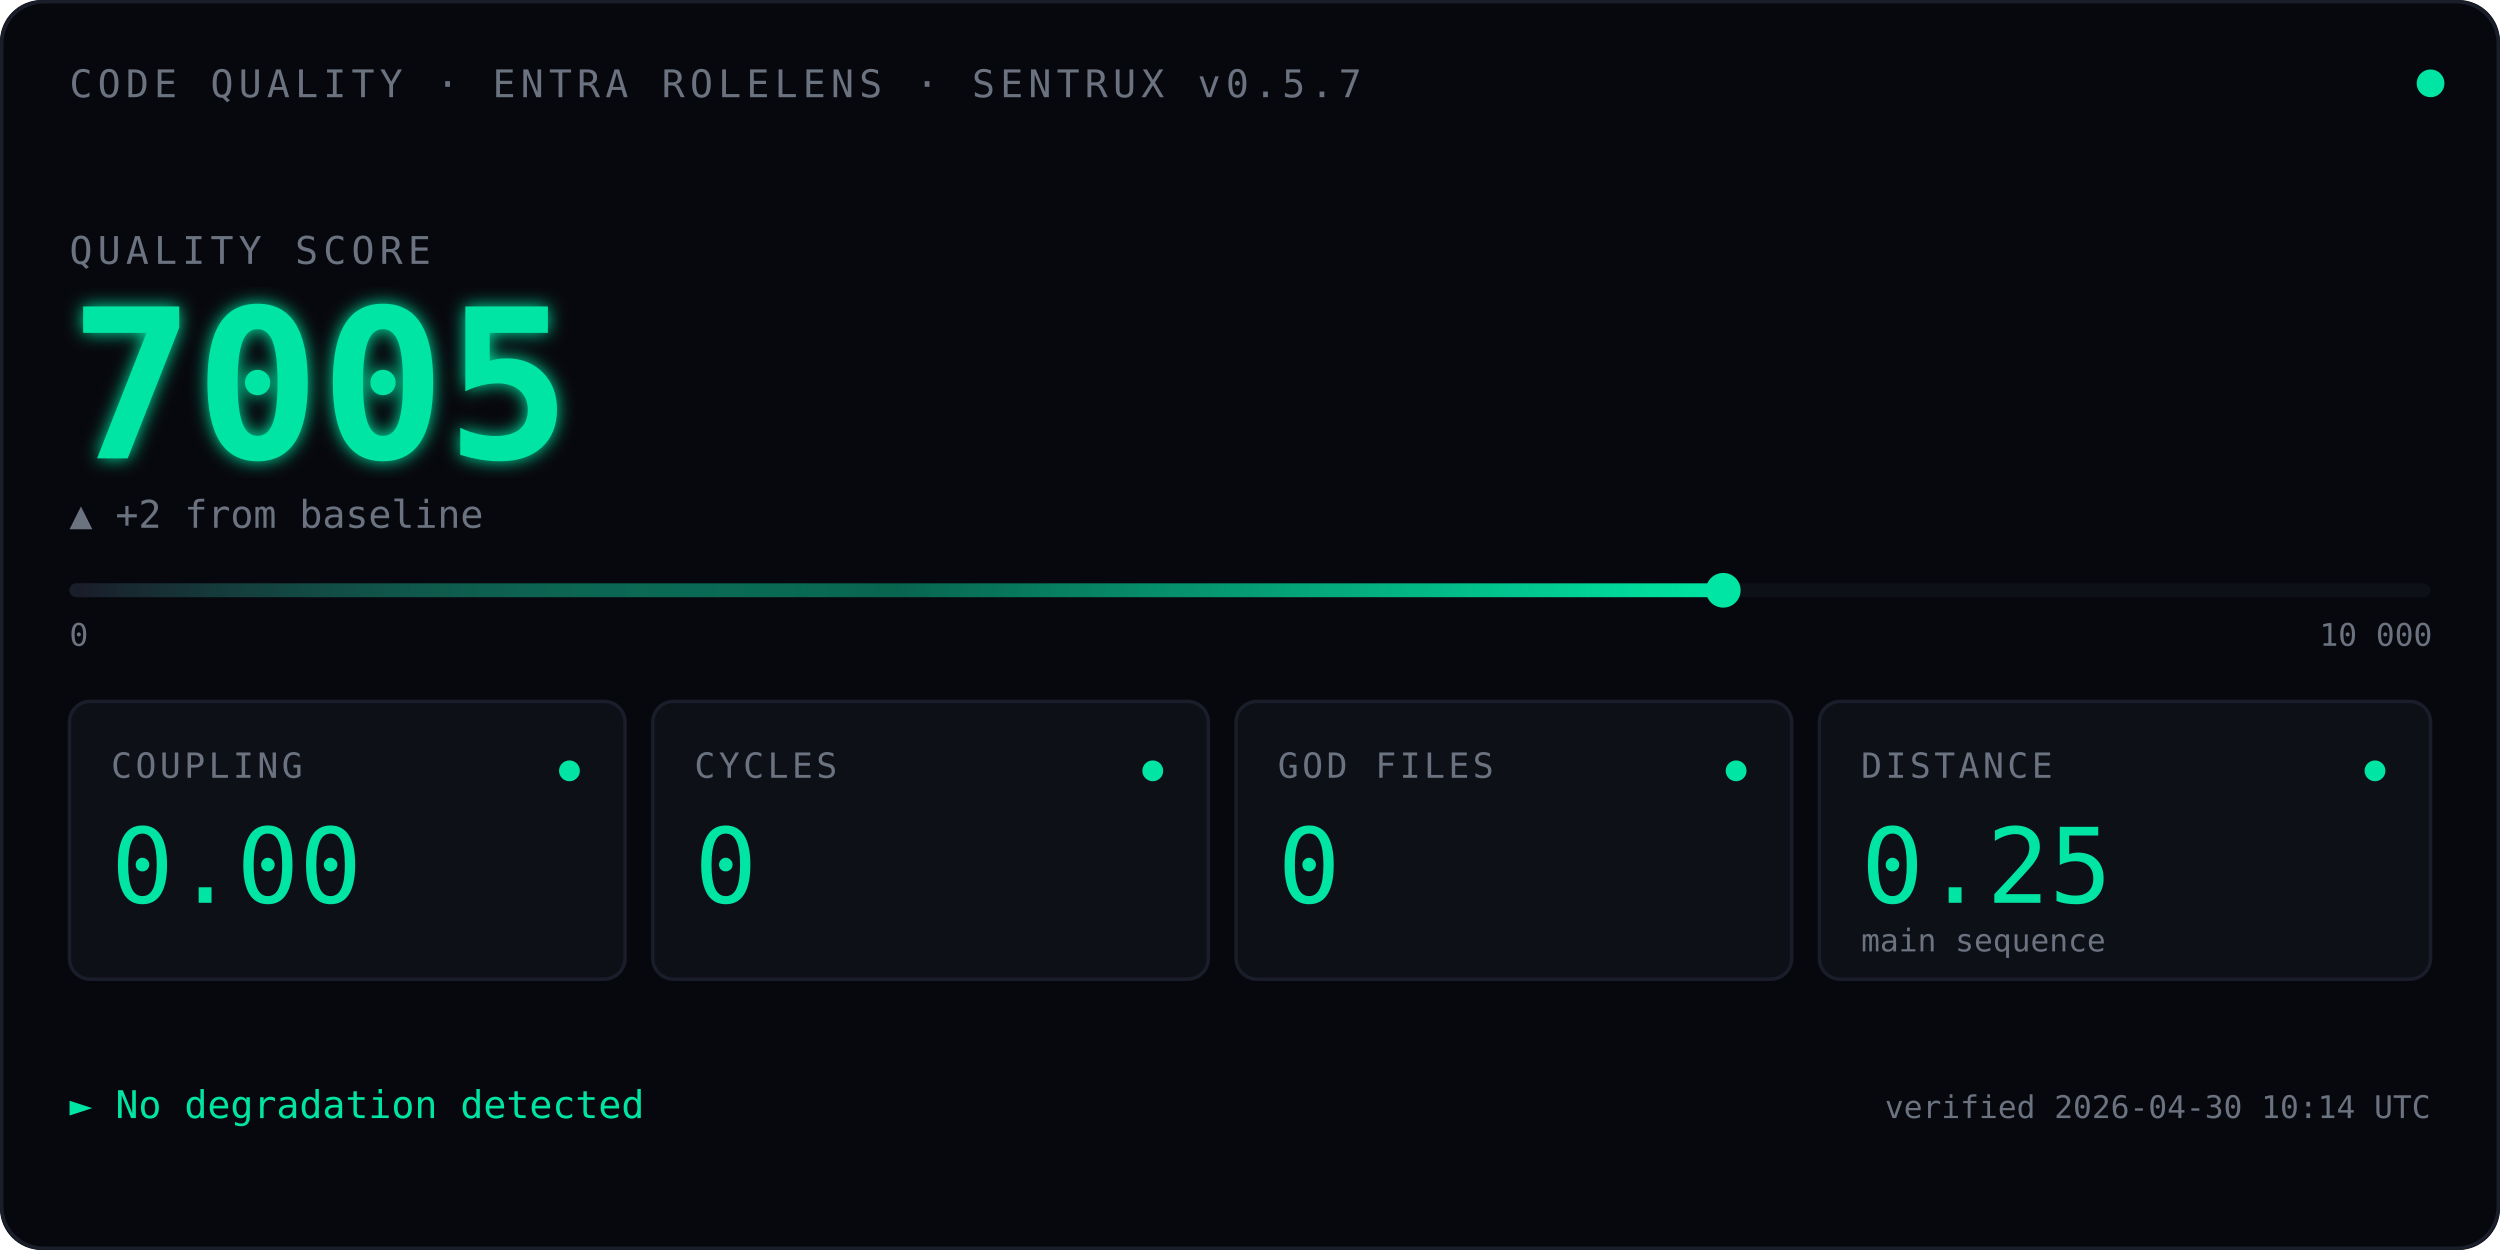
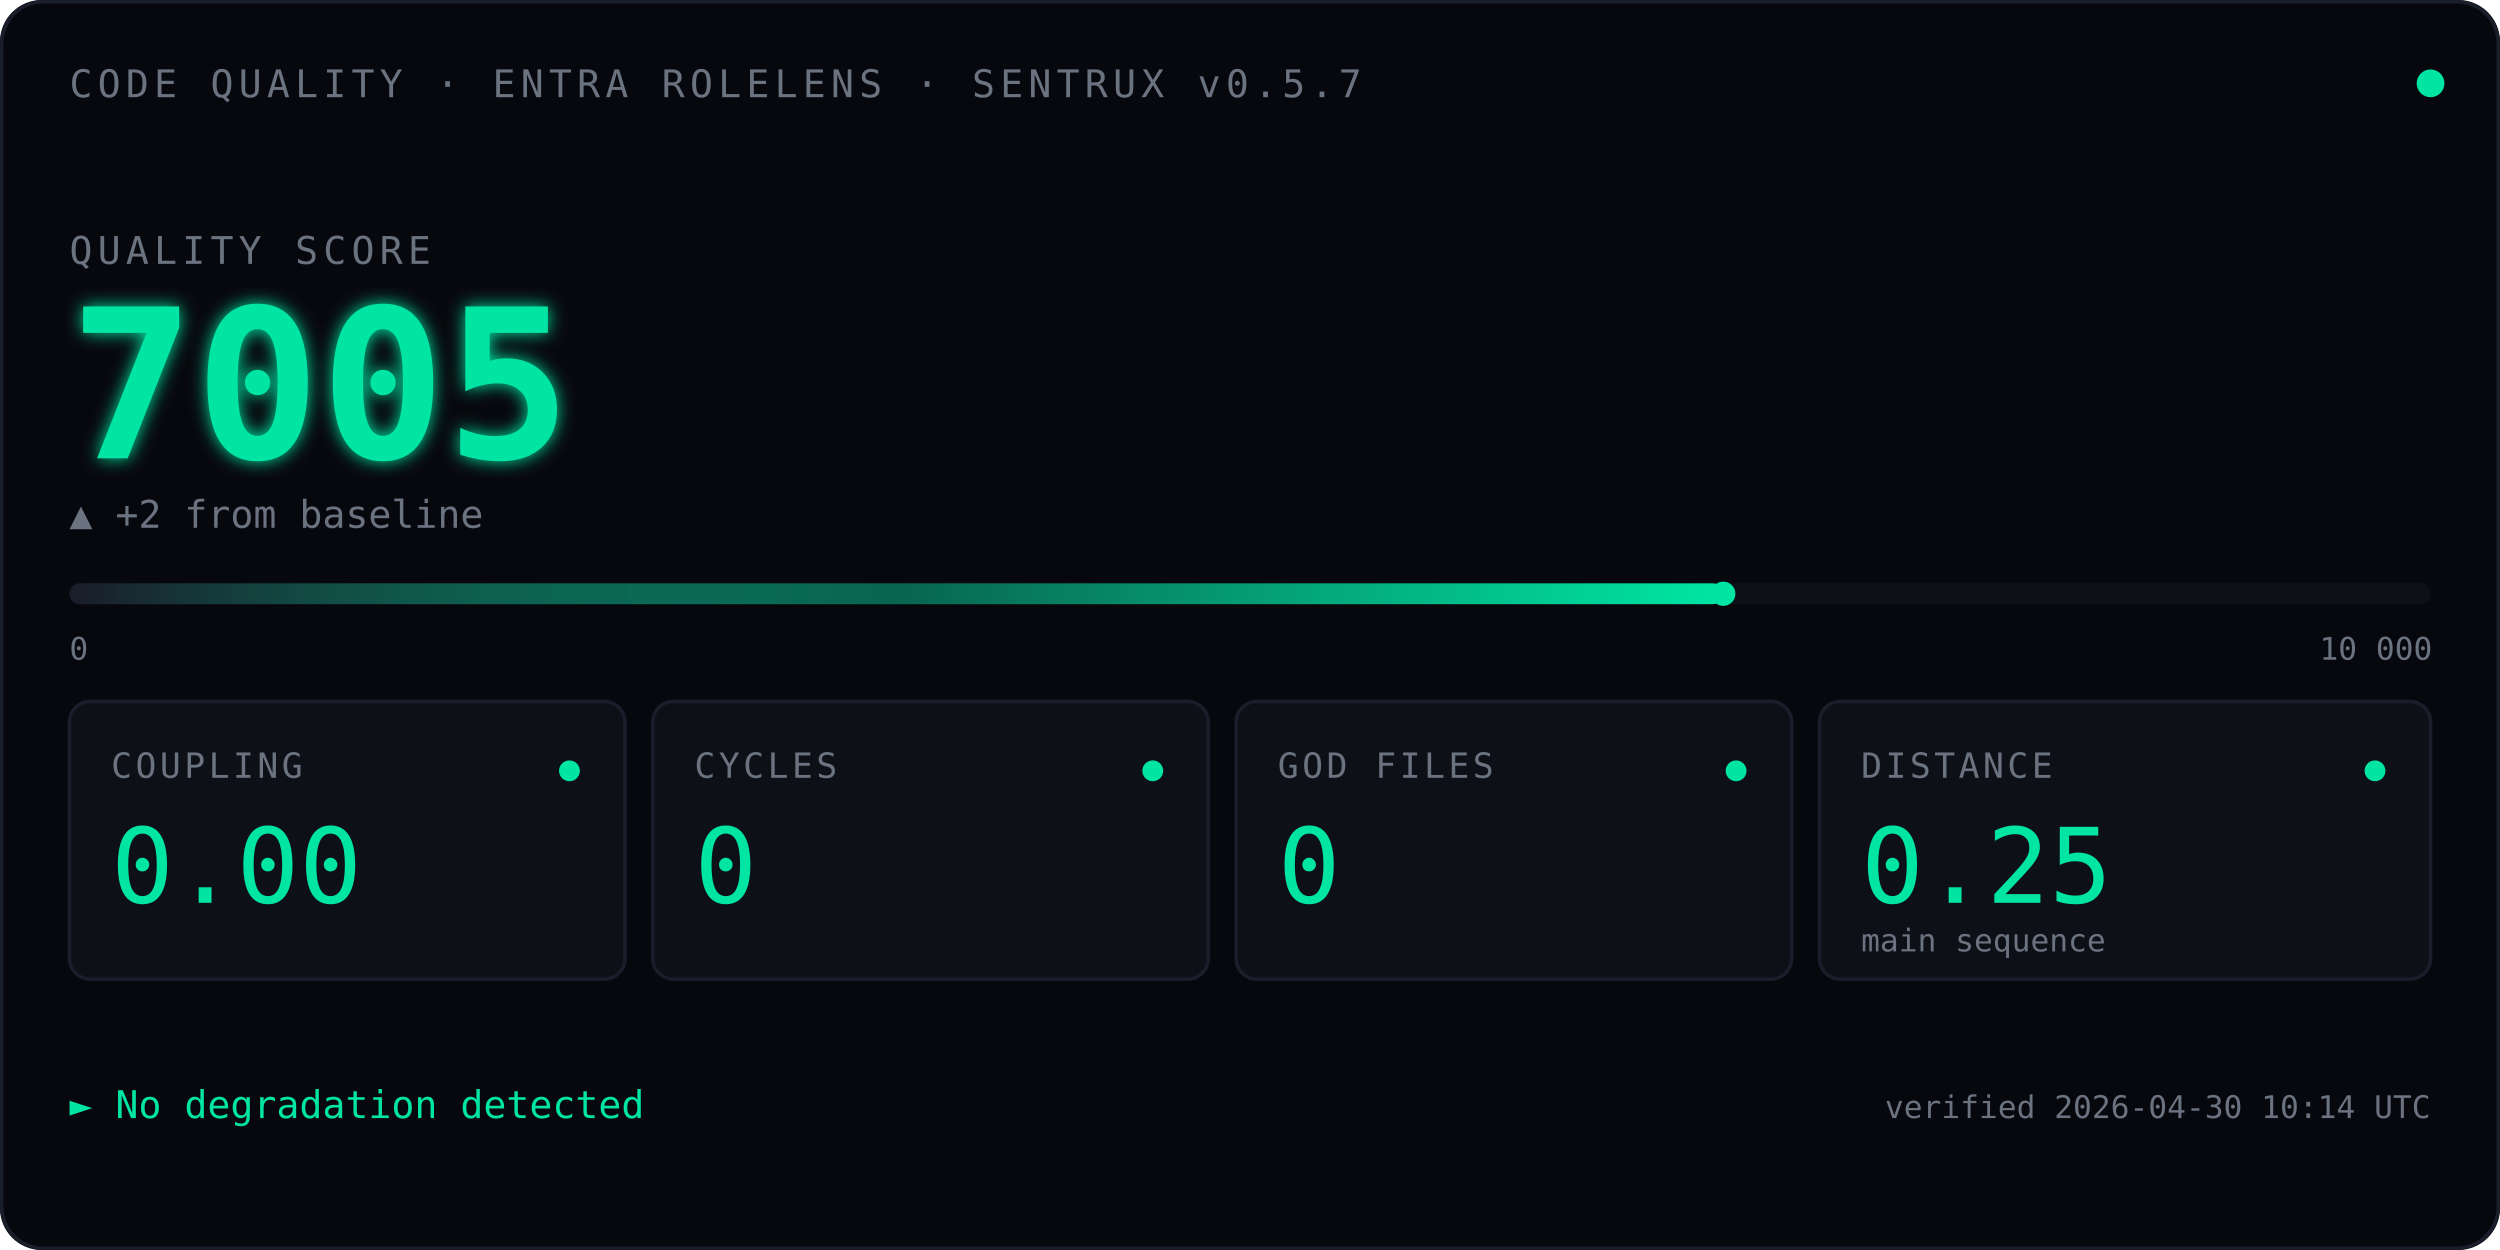
<svg xmlns="http://www.w3.org/2000/svg" viewBox="0 0 720 360" font-family="ui-monospace, 'SF Mono', Menlo, Consolas, monospace">
  <defs>
    <linearGradient id="qbar" x1="0" x2="1" y1="0" y2="0">
      <stop offset="0" stop-color="#1A1D2A" />
      <stop offset="0.5" stop-color="#00E5A3" stop-opacity="0.4" />
      <stop offset="1" stop-color="#00E5A3" />
    </linearGradient>
    <filter id="glow">
      <feGaussianBlur stdDeviation="2.5" result="blur" />
      <feMerge>
        <feMergeNode in="blur" />
        <feMergeNode in="SourceGraphic" />
      </feMerge>
    </filter>
+     <linearGradient id="kitt-beam" x1="0" x2="1" y1="0" y2="0">
+       <stop offset="0%" stop-color="#00E5A3" stop-opacity="0" />
+       <stop offset="25%" stop-color="#00E5A3" stop-opacity="0.55" />
+       <stop offset="50%" stop-color="#ffffff" stop-opacity="1" />
+       <stop offset="75%" stop-color="#00E5A3" stop-opacity="0.55" />
+       <stop offset="100%" stop-color="#00E5A3" stop-opacity="0" />
+     </linearGradient>
+     <clipPath id="bar-clip">
+       <rect x="20" y="164" width="680" height="14" />
+     </clipPath>
  </defs>
  <rect width="720" height="360" fill="#07080D" rx="12" />
  <rect x="0.5" y="0.5" width="719" height="359" fill="none" stroke="#1A1D2A" stroke-width="1" rx="12" />
  <text x="20" y="28" font-size="11" fill="#6B7280" letter-spacing="1.5">CODE QUALITY · ENTRA ROLELENS · SENTRUX v0.5.7</text>
  <circle cx="700" cy="24" r="4" fill="#00E5A3">
    <animate attributeName="opacity" values="1;0.35;1" dur="2.4s" repeatCount="indefinite" />
  </circle>
  <text x="20" y="76" font-size="11" fill="#6B7280" letter-spacing="1.5">QUALITY SCORE</text>
  <text x="20" y="132" font-size="60" font-weight="600" fill="#00E5A3" filter="url(#glow)">
    7005
    <animate attributeName="opacity" values="0;1" dur="0.7s" fill="freeze" />
  </text>
  <text x="20" y="152" font-size="11" fill="#6B7280">▲ +2 from baseline</text>
-   <rect x="20" y="168" width="680" height="4" fill="#0E1018" rx="2" />
-   <rect x="20" y="168" width="476.3" height="4" fill="url(#qbar)" rx="2" />
-   <circle cx="496.3" cy="170" r="5" fill="#00E5A3">
-     <animate attributeName="r" values="5;7;5" dur="2.4s" repeatCount="indefinite" />
-   </circle>
-   <text x="20" y="186" font-size="9" fill="#6B7280">0</text>
-   <text x="668" y="186" font-size="9" fill="#6B7280">10 000</text>
+   <rect x="20" y="168" width="680" height="6" fill="#0E1018" rx="3" />
+   <rect x="20" y="168" width="476.3" height="6" fill="url(#qbar)" rx="3" />
+   <rect x="-60" y="164" width="80" height="14" fill="url(#kitt-beam)" clip-path="url(#bar-clip)">
+     <animate attributeName="x" values="-60;700;-60" dur="2.4s" repeatCount="indefinite" calcMode="linear" />
+   </rect>
+   <circle cx="496.3" cy="171" r="3.5" fill="#00E5A3" />
+   <text x="20" y="190" font-size="9" fill="#6B7280">0</text>
+   <text x="668" y="190" font-size="9" fill="#6B7280">10 000</text>
  <g transform="translate(20,202)">
    <rect width="160" height="80" fill="#0E1018" stroke="#1A1D2A" rx="6" />
    <text x="12" y="22" font-size="10" fill="#6B7280" letter-spacing="1">COUPLING</text>
    <text x="12" y="58" font-size="30" fill="#00E5A3" font-weight="500">0.00</text>
    <circle cx="144" cy="20" r="3" fill="#00E5A3" />
  </g>
  <g transform="translate(188,202)">
    <rect width="160" height="80" fill="#0E1018" stroke="#1A1D2A" rx="6" />
    <text x="12" y="22" font-size="10" fill="#6B7280" letter-spacing="1">CYCLES</text>
    <text x="12" y="58" font-size="30" fill="#00E5A3" font-weight="500">0</text>
    <circle cx="144" cy="20" r="3" fill="#00E5A3" />
  </g>
  <g transform="translate(356,202)">
    <rect width="160" height="80" fill="#0E1018" stroke="#1A1D2A" rx="6" />
    <text x="12" y="22" font-size="10" fill="#6B7280" letter-spacing="1">GOD FILES</text>
    <text x="12" y="58" font-size="30" fill="#00E5A3" font-weight="500">0</text>
    <circle cx="144" cy="20" r="3" fill="#00E5A3" />
  </g>
  <g transform="translate(524,202)">
    <rect width="176" height="80" fill="#0E1018" stroke="#1A1D2A" rx="6" />
    <text x="12" y="22" font-size="10" fill="#6B7280" letter-spacing="1">DISTANCE</text>
    <text x="12" y="58" font-size="30" fill="#00E5A3" font-weight="500">0.25</text>
    <text x="12" y="72" font-size="9" fill="#6B7280">main sequence</text>
    <circle cx="160" cy="20" r="3" fill="#00E5A3" />
  </g>
  <text x="20" y="322" font-size="11" fill="#00E5A3">► No degradation detected</text>
  <text x="700" y="322" font-size="9" fill="#6B7280" text-anchor="end">verified 2026-04-30 10:14 UTC</text>
</svg>
